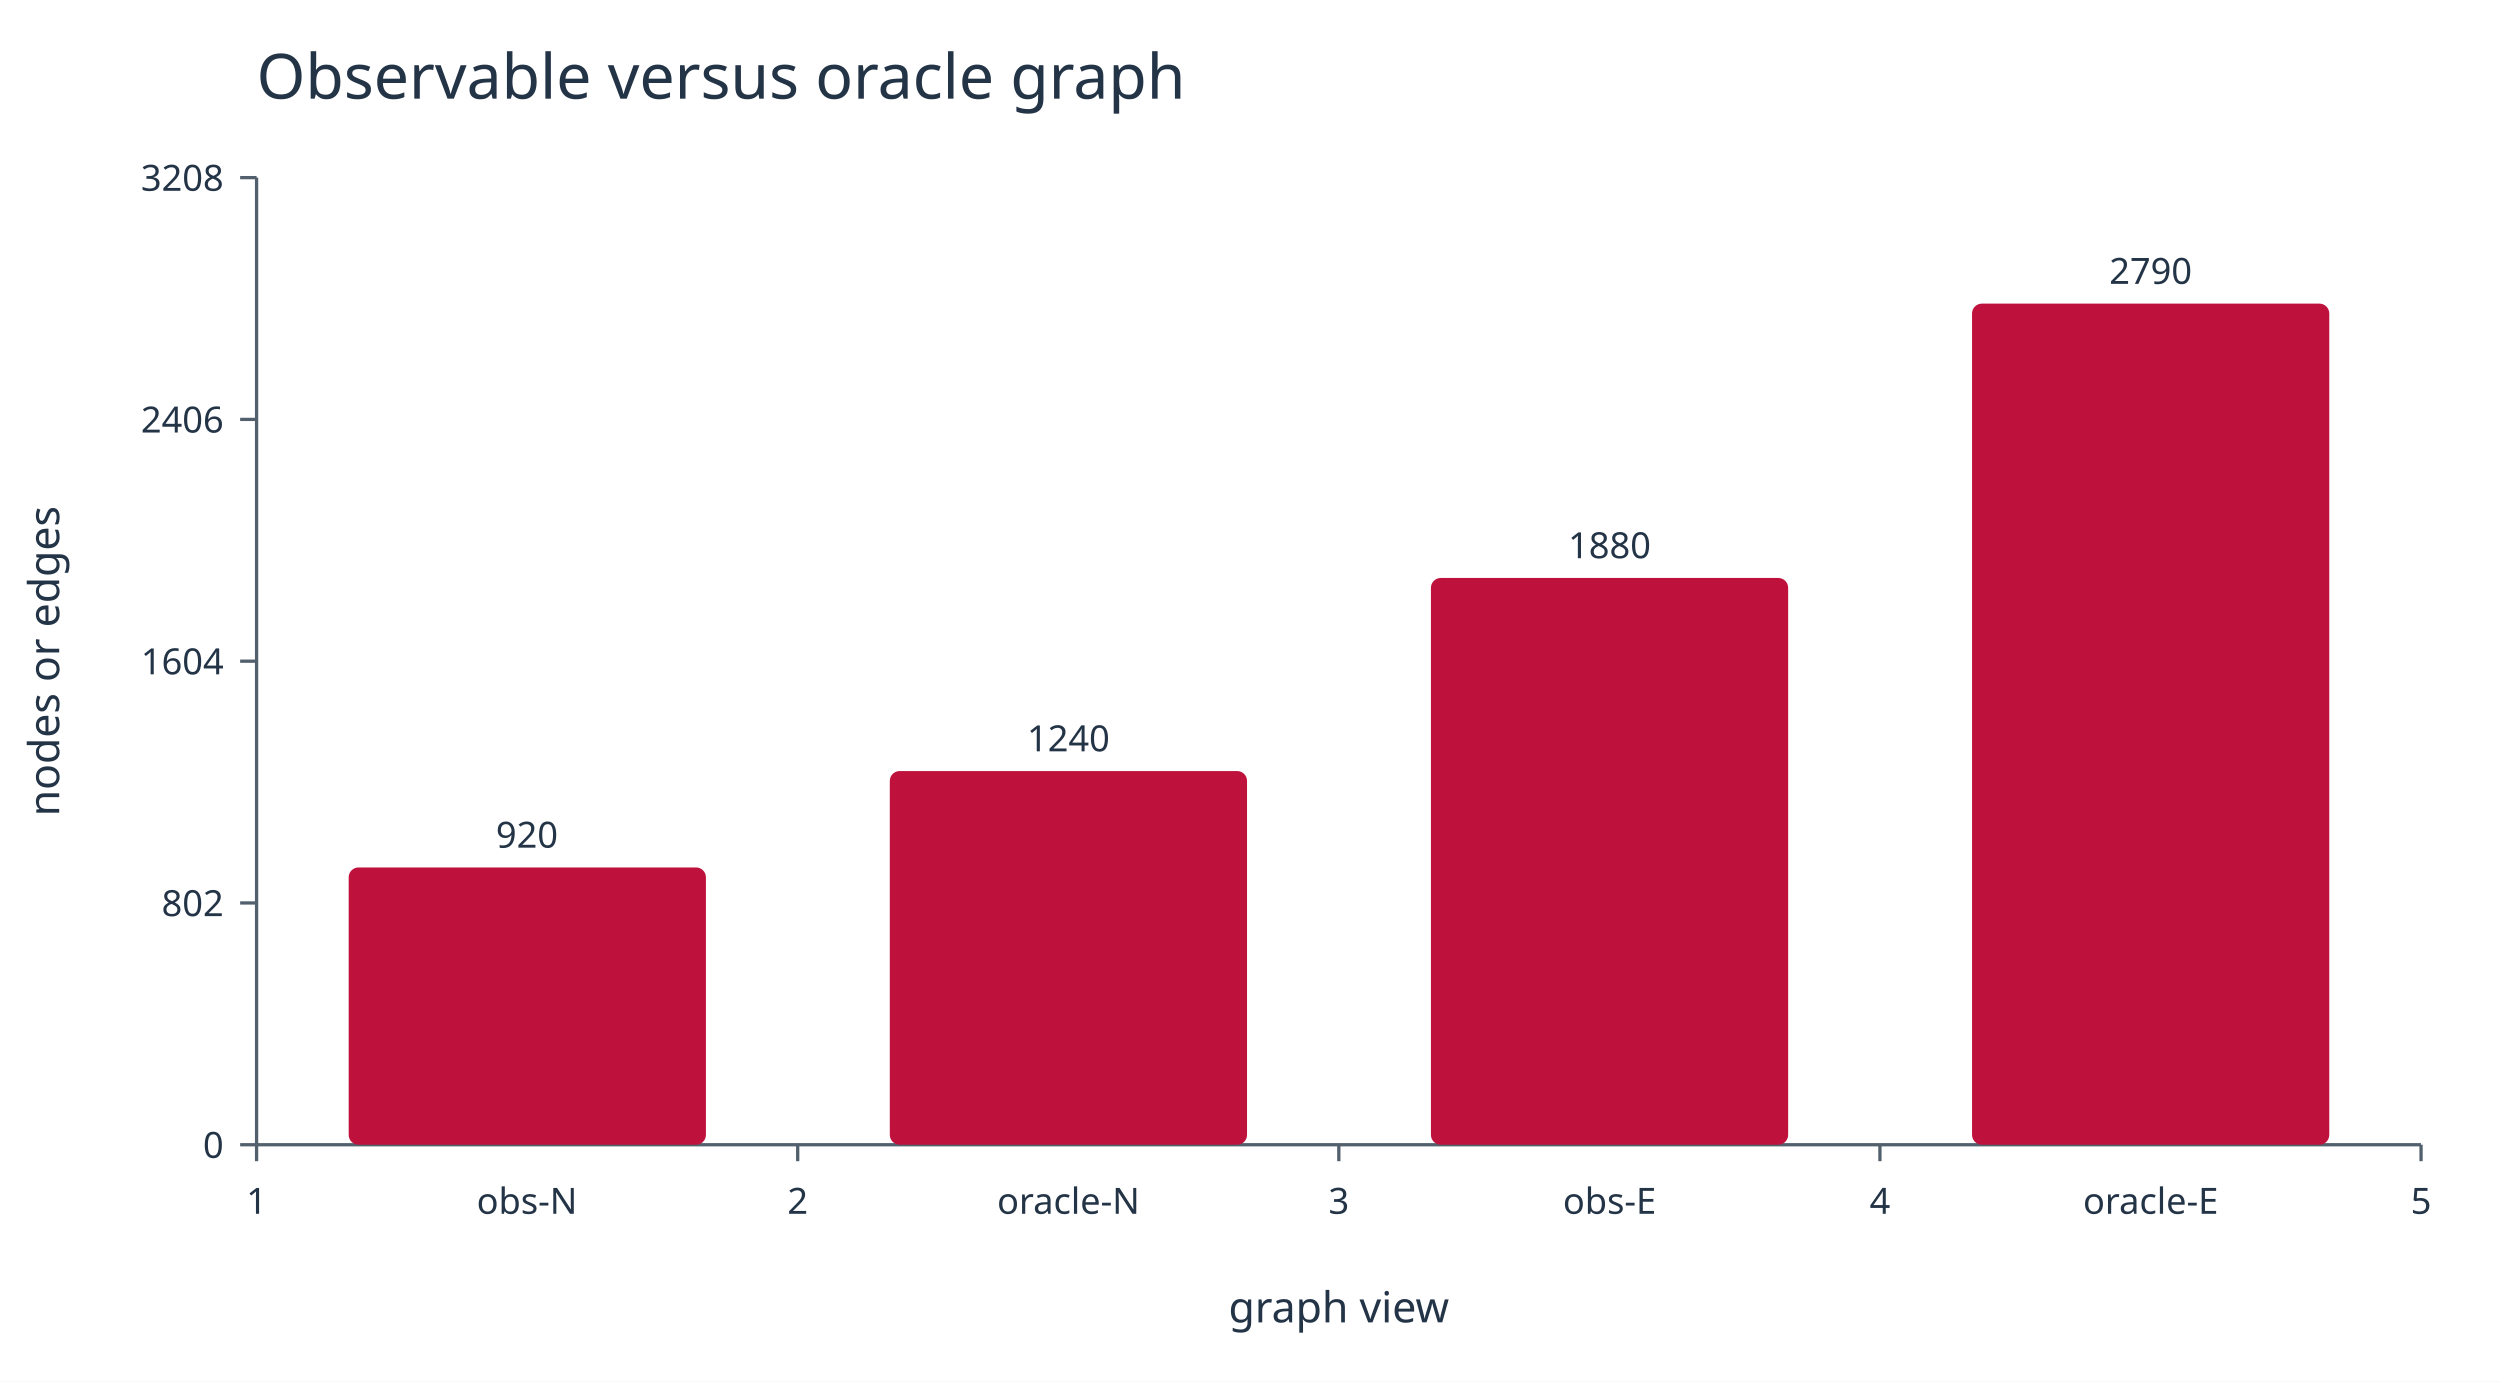
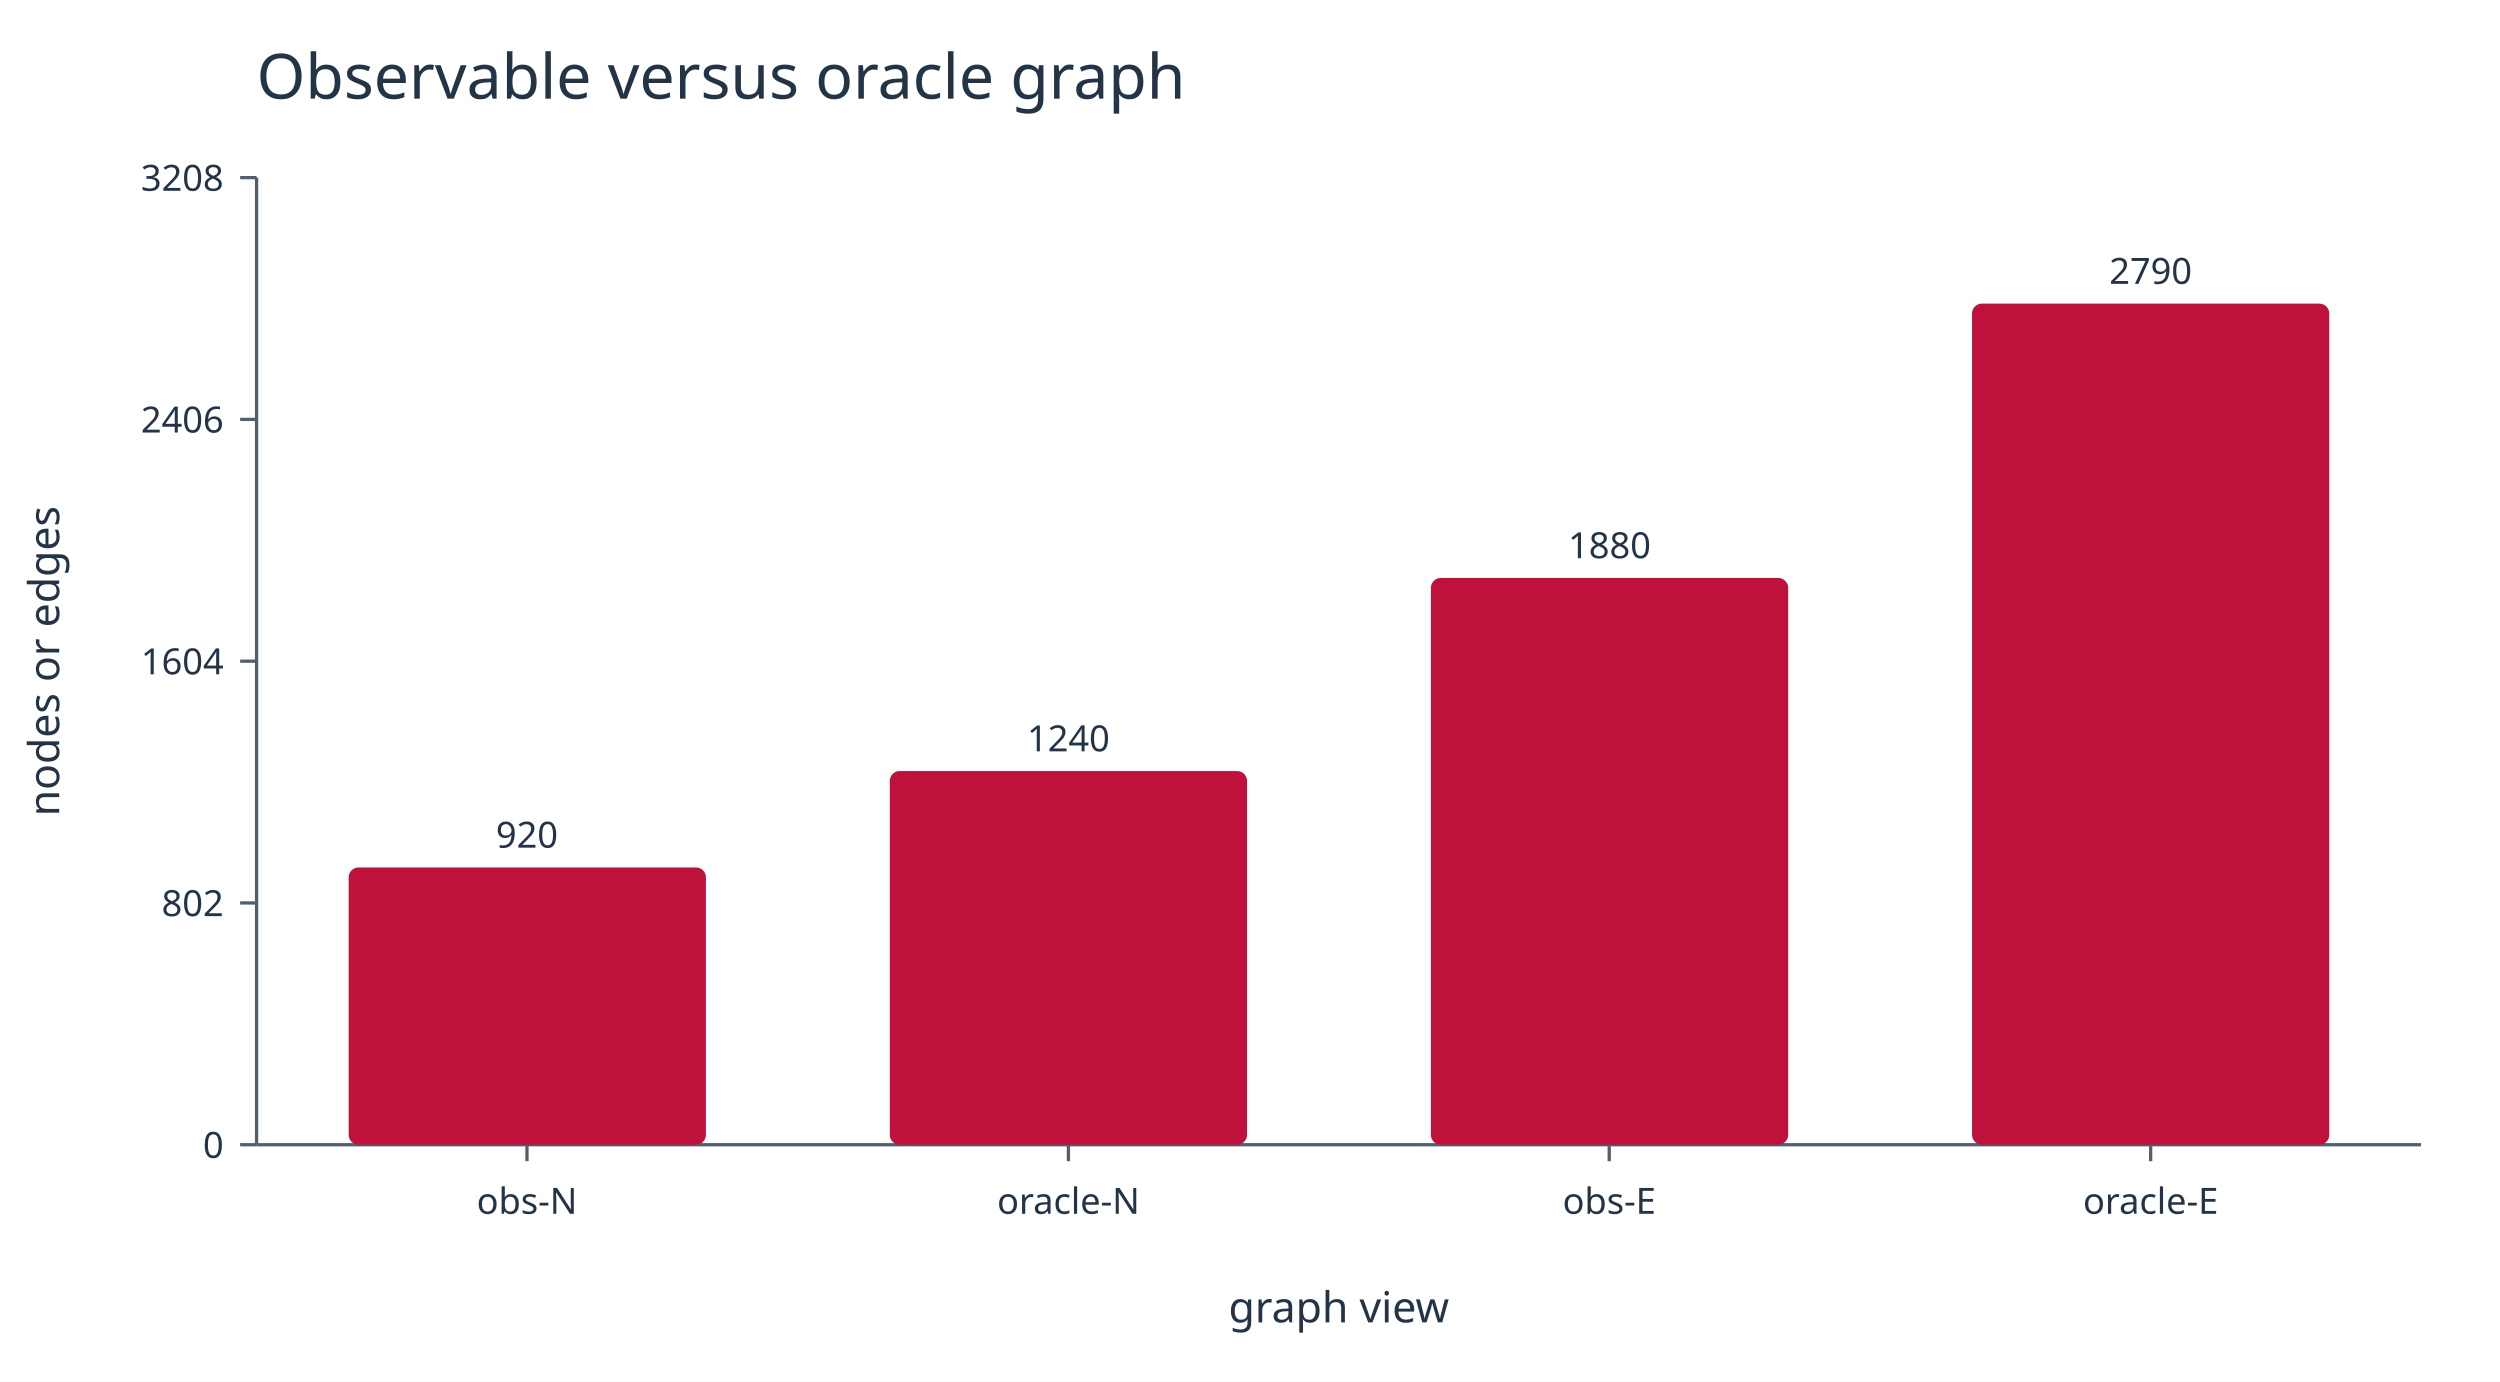
<svg xmlns="http://www.w3.org/2000/svg" viewBox="0 0 760 420">
  <rect width="100%" height="100%" fill="#ffffff" />
  <text x="78.0" y="30.0" font-family="sans-serif" font-size="19" text-anchor="start" fill="#243447">Observable versus oracle graph</text>
  <line x1="78" y1="54" x2="78" y2="348" stroke="#52606d" />
  <line x1="78" y1="348" x2="736" y2="348" stroke="#52606d" />
  <text x="407.0" y="402.0" font-family="sans-serif" font-size="13" text-anchor="middle" fill="#243447">graph view</text>
  <text x="18" y="201.0" font-family="sans-serif" font-size="13" text-anchor="middle" transform="rotate(-90 18 201.0)" fill="#243447">nodes or edges</text>
-   <line x1="78.0" y1="348" x2="78.0" y2="353" stroke="#52606d" />
-   <text x="78.0" y="369.0" font-family="sans-serif" font-size="11" text-anchor="middle" fill="#243447">1</text>
-   <line x1="242.5" y1="348" x2="242.5" y2="353" stroke="#52606d" />
-   <text x="242.5" y="369.0" font-family="sans-serif" font-size="11" text-anchor="middle" fill="#243447">2</text>
-   <line x1="407.0" y1="348" x2="407.0" y2="353" stroke="#52606d" />
-   <text x="407.0" y="369.0" font-family="sans-serif" font-size="11" text-anchor="middle" fill="#243447">3</text>
-   <line x1="571.5" y1="348" x2="571.5" y2="353" stroke="#52606d" />
-   <text x="571.5" y="369.0" font-family="sans-serif" font-size="11" text-anchor="middle" fill="#243447">4</text>
-   <line x1="736.0" y1="348" x2="736.0" y2="353" stroke="#52606d" />
-   <text x="736.0" y="369.0" font-family="sans-serif" font-size="11" text-anchor="middle" fill="#243447">5</text>
  <line x1="73" y1="348.0" x2="78" y2="348.0" stroke="#52606d" />
  <text x="68.0" y="352.0" font-family="sans-serif" font-size="11" text-anchor="end" fill="#243447">0</text>
  <line x1="73" y1="274.5" x2="78" y2="274.5" stroke="#52606d" />
  <text x="68.0" y="278.5" font-family="sans-serif" font-size="11" text-anchor="end" fill="#243447">802</text>
  <line x1="73" y1="201.0" x2="78" y2="201.0" stroke="#52606d" />
  <text x="68.0" y="205.0" font-family="sans-serif" font-size="11" text-anchor="end" fill="#243447">1604</text>
  <line x1="73" y1="127.5" x2="78" y2="127.5" stroke="#52606d" />
  <text x="68.0" y="131.5" font-family="sans-serif" font-size="11" text-anchor="end" fill="#243447">2406</text>
  <line x1="73" y1="54.0" x2="78" y2="54.0" stroke="#52606d" />
  <text x="68.0" y="58.0" font-family="sans-serif" font-size="11" text-anchor="end" fill="#243447">3208</text>
+   <line x1="160.2" y1="348" x2="160.2" y2="353" stroke="#52606d" />
+   <text x="160.2" y="369.0" font-family="sans-serif" font-size="11" text-anchor="middle" fill="#243447">obs-N</text>
+   <line x1="324.8" y1="348" x2="324.8" y2="353" stroke="#52606d" />
+   <text x="324.8" y="369.0" font-family="sans-serif" font-size="11" text-anchor="middle" fill="#243447">oracle-N</text>
+   <line x1="489.2" y1="348" x2="489.2" y2="353" stroke="#52606d" />
+   <text x="489.2" y="369.0" font-family="sans-serif" font-size="11" text-anchor="middle" fill="#243447">obs-E</text>
+   <line x1="653.8" y1="348" x2="653.8" y2="353" stroke="#52606d" />
+   <text x="653.8" y="369.0" font-family="sans-serif" font-size="11" text-anchor="middle" fill="#243447">oracle-E</text>
  <rect x="106.0" y="263.7" width="108.6" height="84.3" fill="#be123c" rx="3" />
-   <text x="160.2" y="369.0" font-family="sans-serif" font-size="11" text-anchor="middle" fill="#243447">obs-N</text>
  <text x="160.2" y="257.7" font-family="sans-serif" font-size="11" text-anchor="middle" fill="#243447">920</text>
  <rect x="270.5" y="234.4" width="108.6" height="113.6" fill="#be123c" rx="3" />
-   <text x="324.8" y="369.0" font-family="sans-serif" font-size="11" text-anchor="middle" fill="#243447">oracle-N</text>
  <text x="324.8" y="228.4" font-family="sans-serif" font-size="11" text-anchor="middle" fill="#243447">1240</text>
  <rect x="435.0" y="175.7" width="108.6" height="172.3" fill="#be123c" rx="3" />
-   <text x="489.3" y="369.0" font-family="sans-serif" font-size="11" text-anchor="middle" fill="#243447">obs-E</text>
  <text x="489.3" y="169.7" font-family="sans-serif" font-size="11" text-anchor="middle" fill="#243447">1880</text>
  <rect x="599.5" y="92.3" width="108.6" height="255.7" fill="#be123c" rx="3" />
-   <text x="653.8" y="369.0" font-family="sans-serif" font-size="11" text-anchor="middle" fill="#243447">oracle-E</text>
  <text x="653.8" y="86.3" font-family="sans-serif" font-size="11" text-anchor="middle" fill="#243447">2790</text>
</svg>
